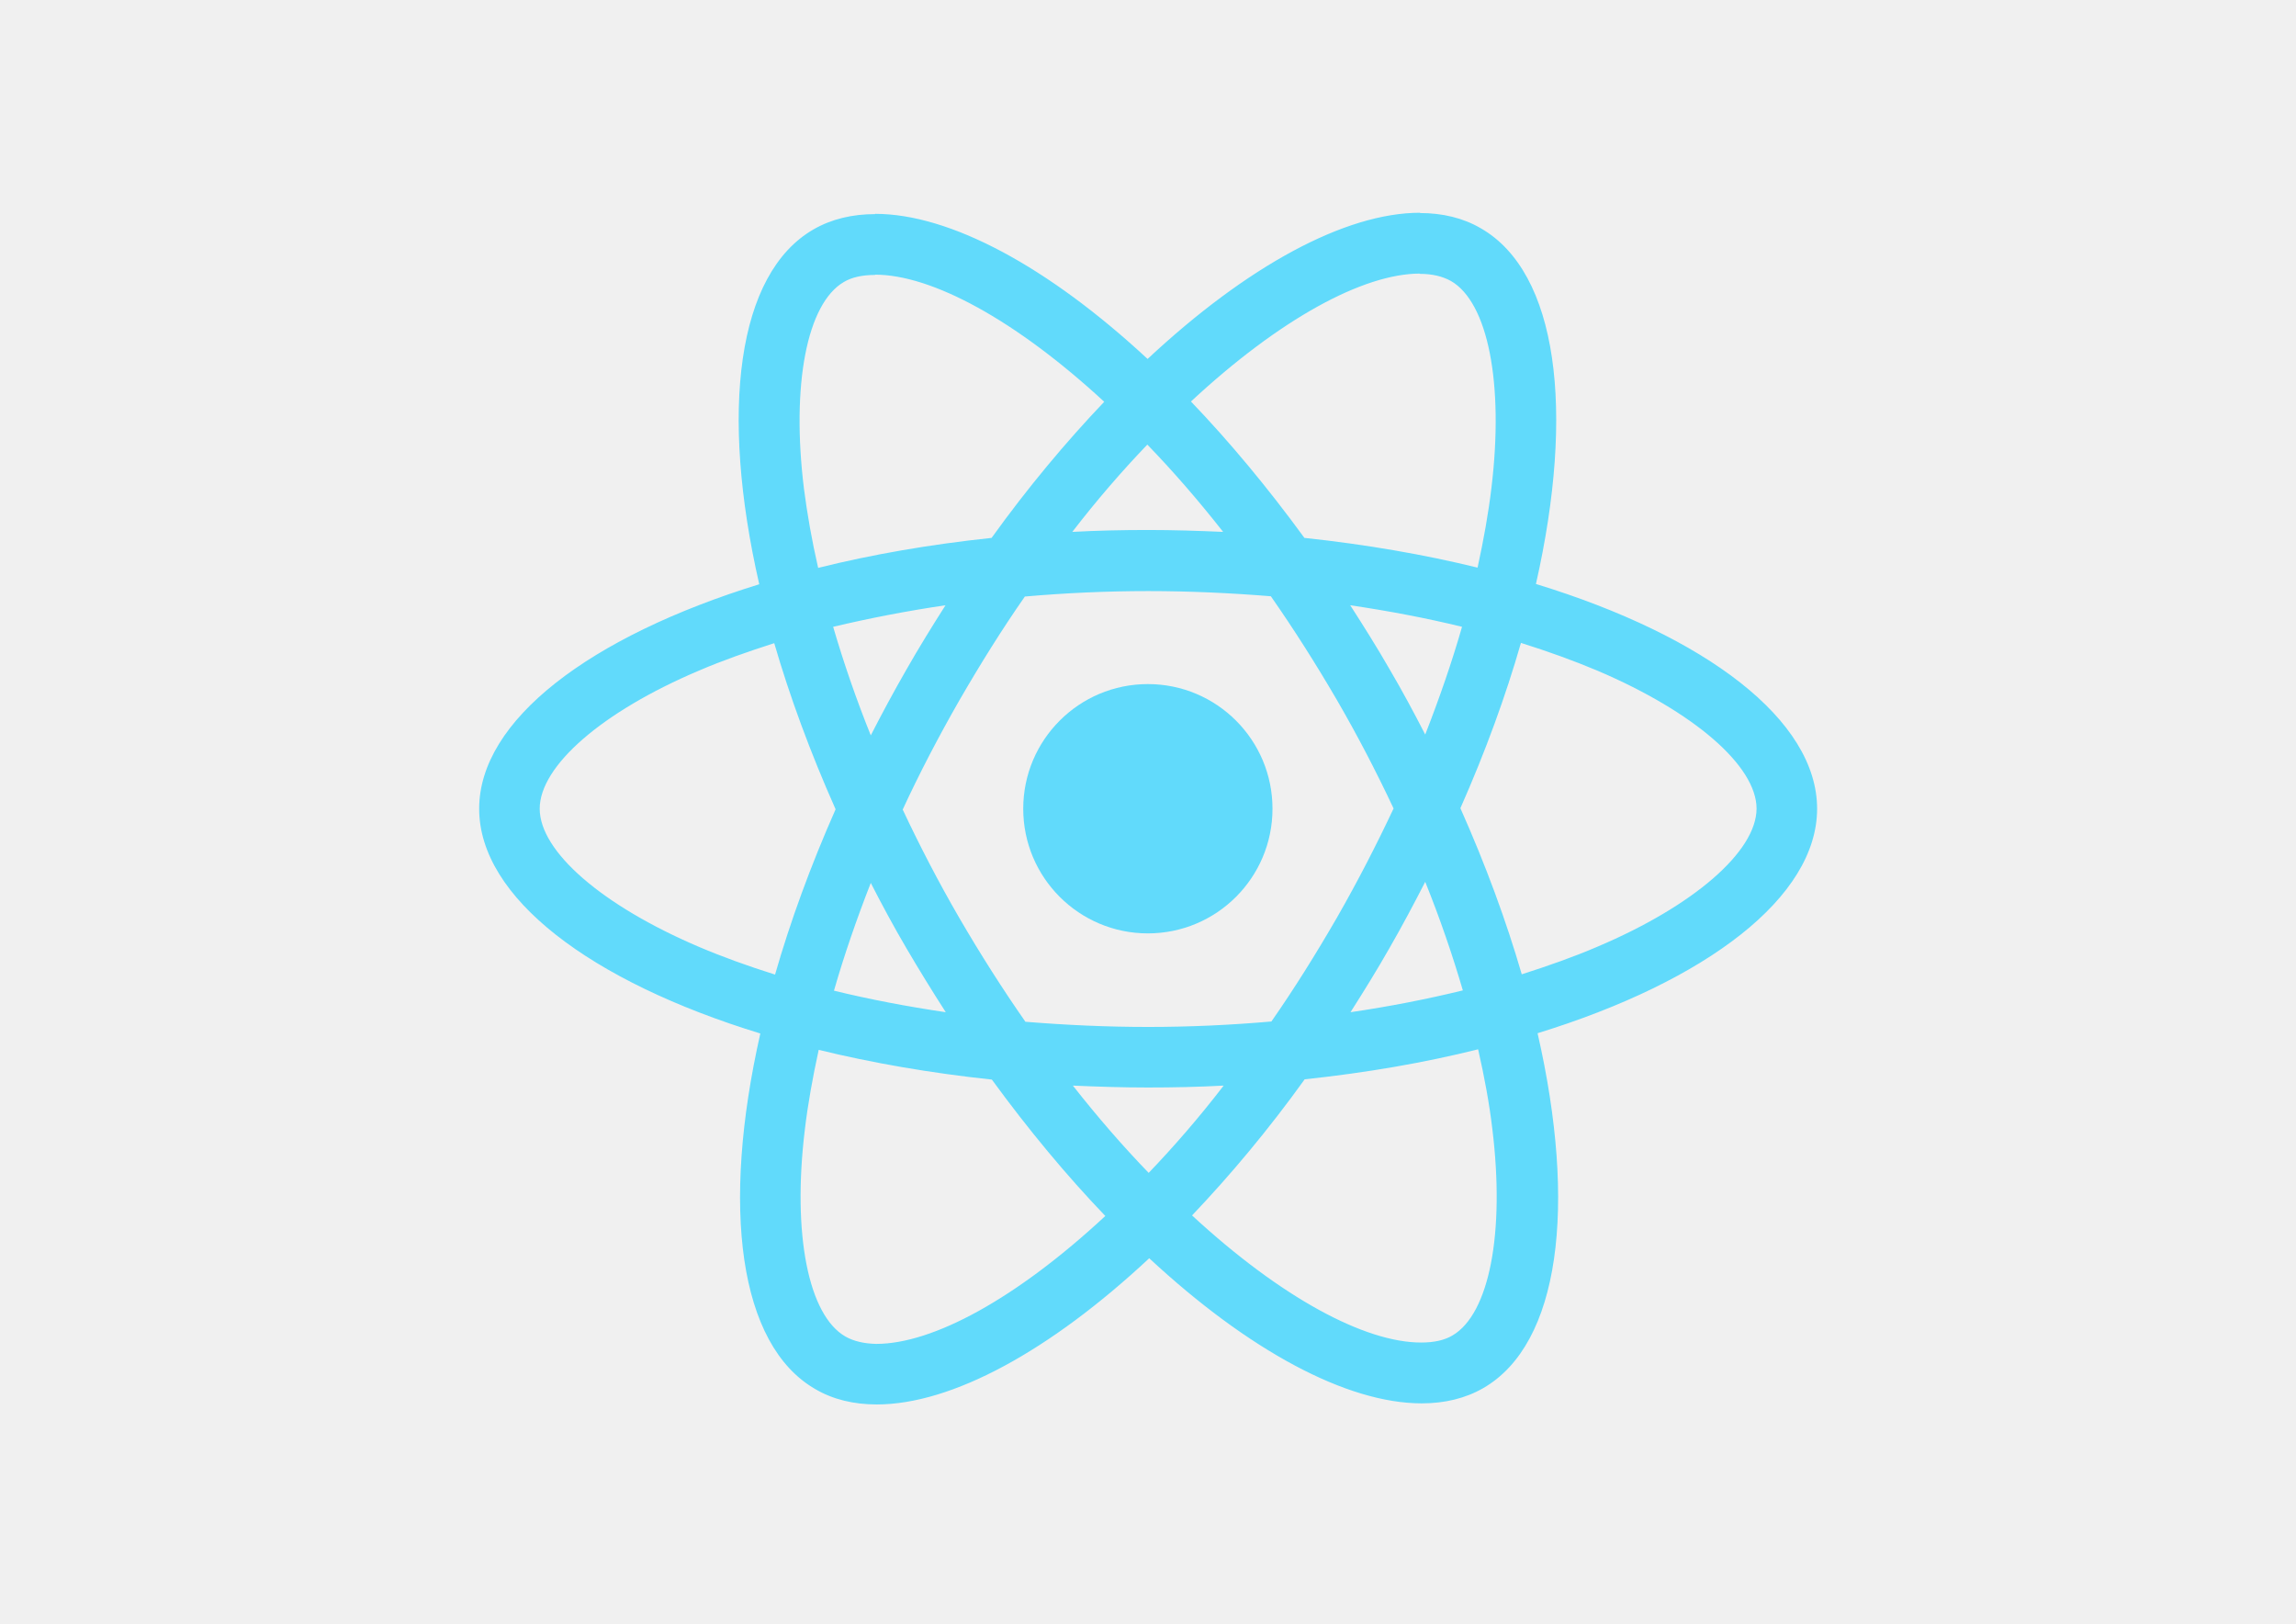
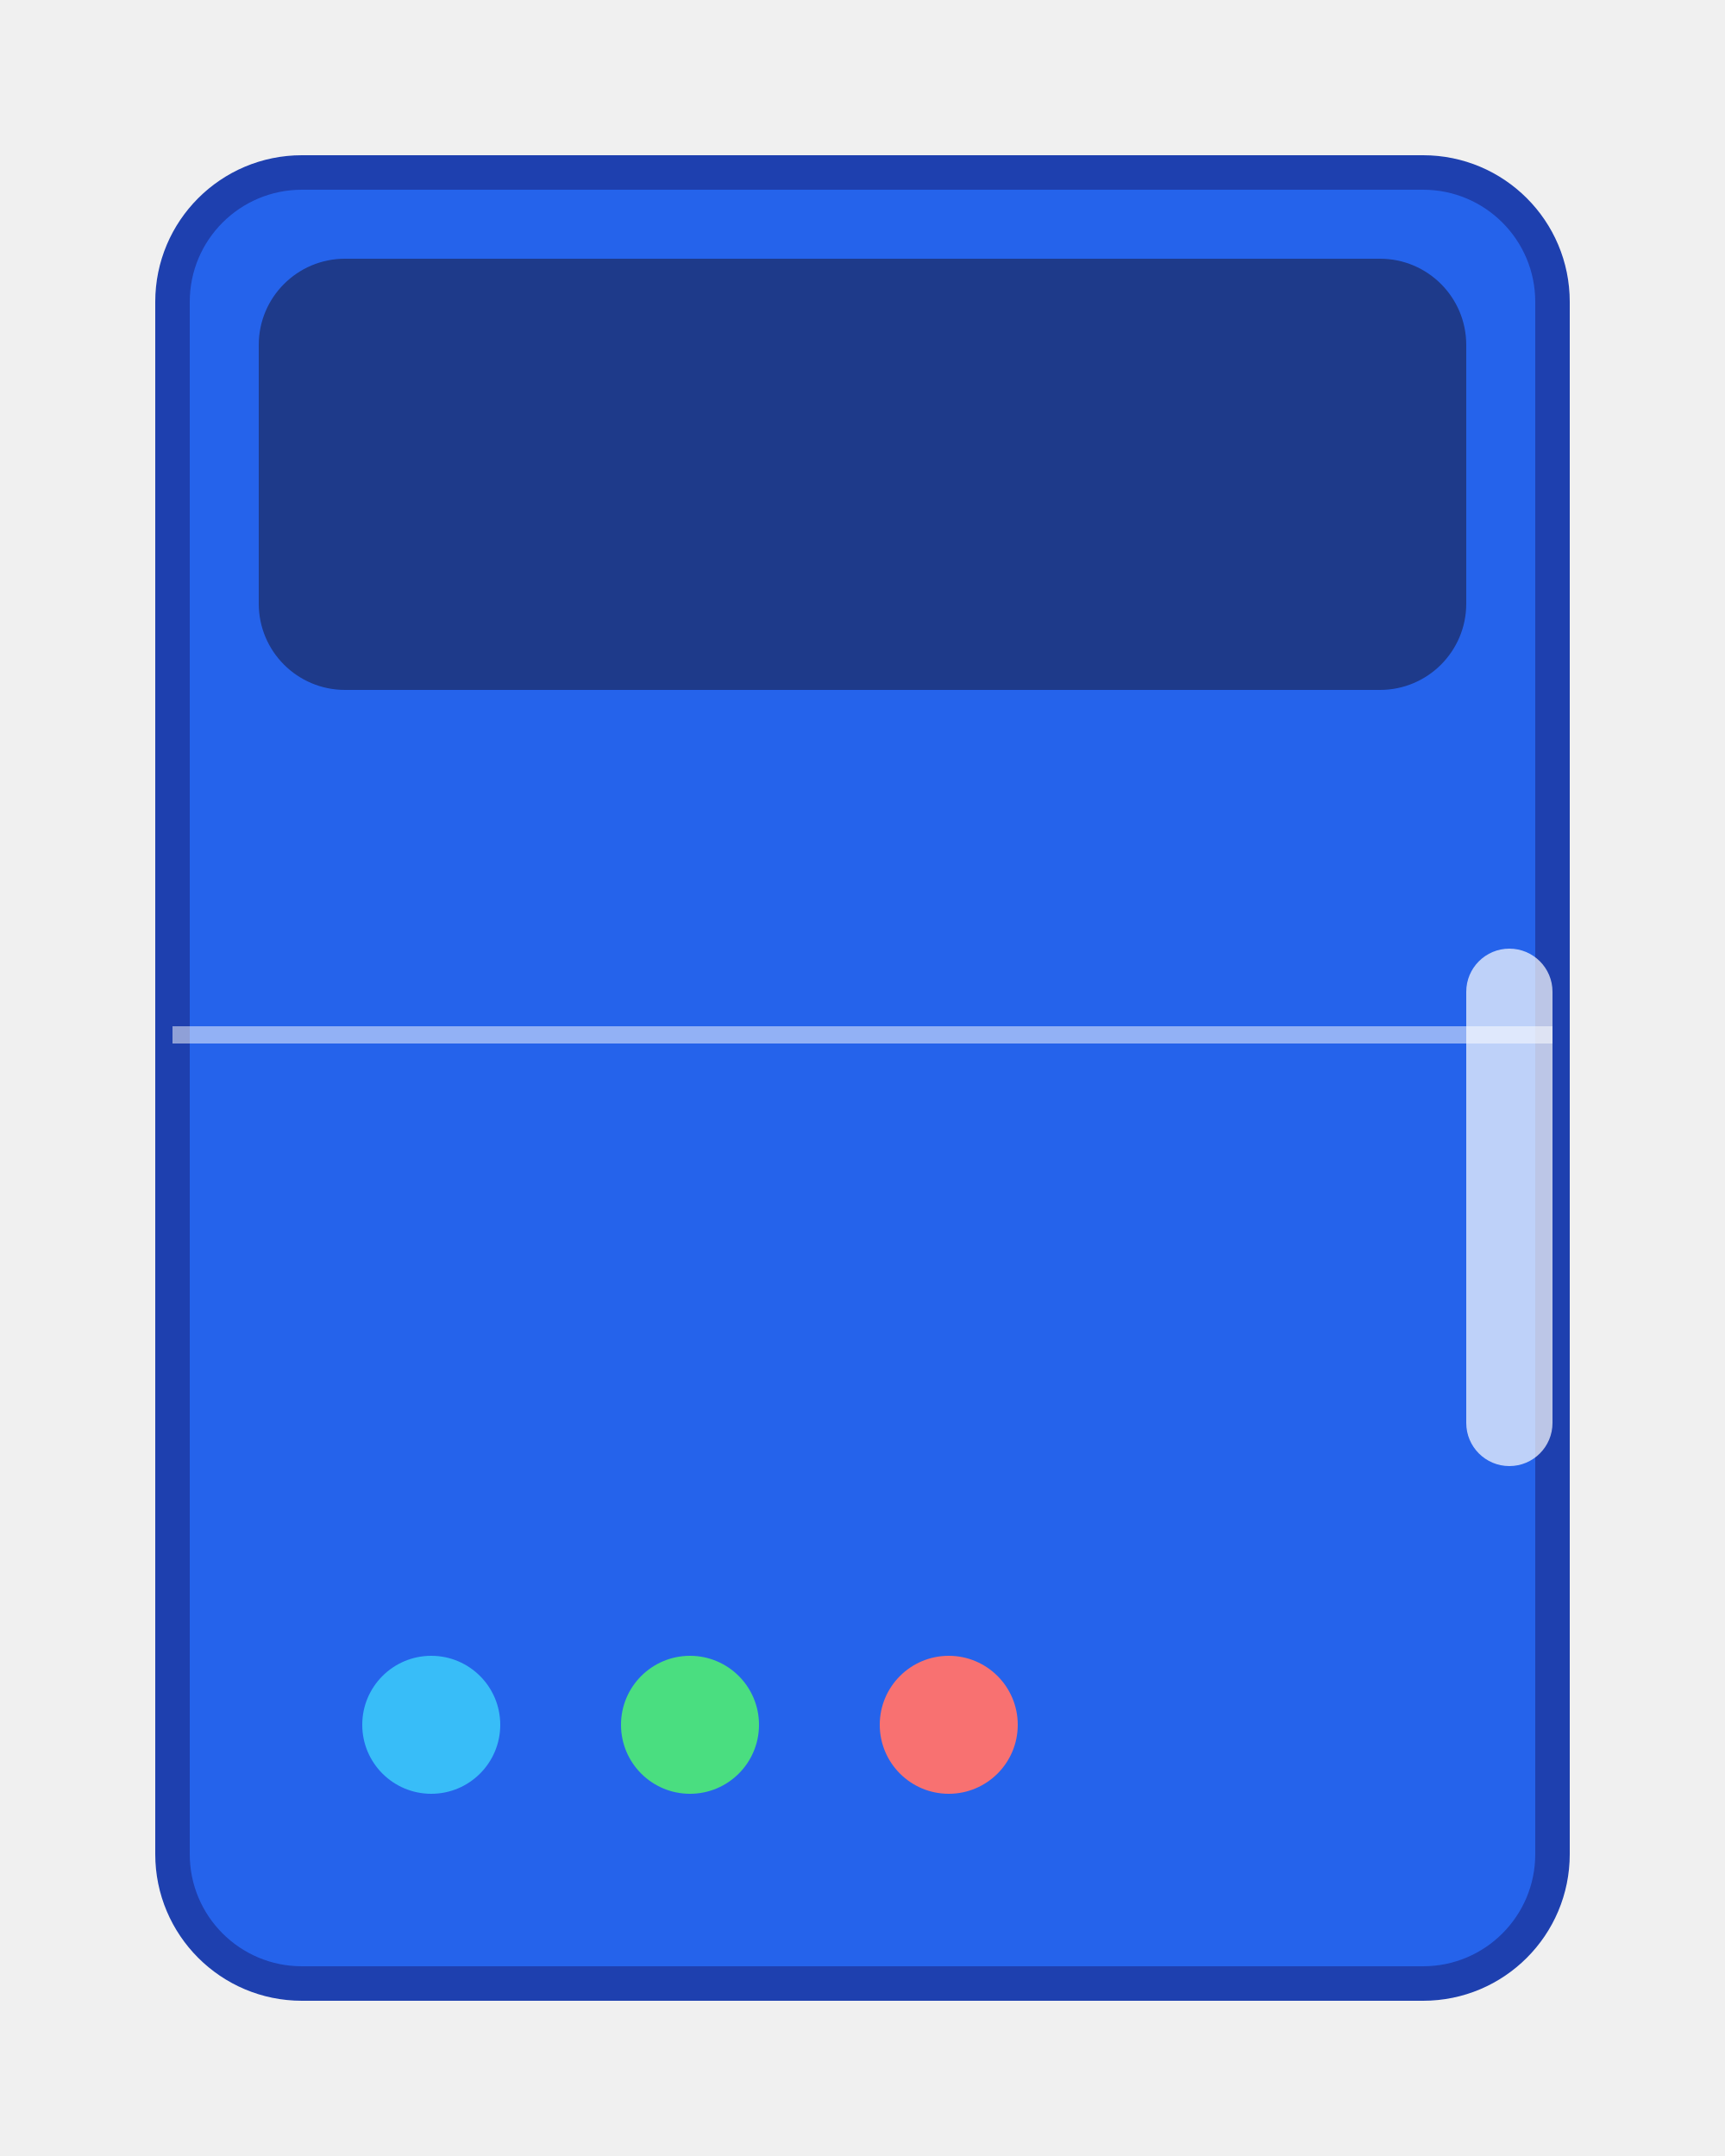
- <svg xmlns="http://www.w3.org/2000/svg" viewBox="0 0 841.9 595.3">
-   <g fill="#61DAFB">
-     <path d="M666.3 296.5c0-32.5-40.7-63.3-103.1-82.4 14.4-63.6 8-114.2-20.2-130.4-6.5-3.8-14.1-5.6-22.4-5.6v22.3c4.6 0 8.3.9 11.4 2.6 13.6 7.8 19.5 37.5 14.9 75.7-1.1 9.4-2.9 19.3-5.1 29.4-19.6-4.8-41-8.5-63.5-10.9-13.5-18.5-27.5-35.3-41.6-50 32.6-30.3 63.2-46.9 84-46.9V78c-27.5 0-63.5 19.6-99.9 53.6-36.4-33.8-72.4-53.2-99.9-53.2v22.3c20.7 0 51.4 16.5 84 46.6-14 14.7-28 31.4-41.3 49.9-22.6 2.4-44 6.1-63.6 11-2.3-10-4-19.7-5.2-29-4.7-38.2 1.1-67.9 14.6-75.8 3-1.8 6.9-2.6 11.5-2.6V78.5c-8.4 0-16 1.8-22.6 5.6-28.1 16.2-34.4 66.7-19.9 130.1-62.2 19.2-102.7 49.9-102.7 82.3 0 32.5 40.7 63.3 103.1 82.4-14.4 63.6-8 114.2 20.2 130.4 6.5 3.8 14.1 5.6 22.5 5.6 27.5 0 63.5-19.6 99.9-53.6 36.4 33.8 72.4 53.2 99.9 53.2 8.4 0 16-1.8 22.6-5.6 28.1-16.2 34.4-66.7 19.9-130.1 62-19.1 102.5-49.9 102.5-82.3zm-130.2-66.7c-3.7 12.9-8.3 26.2-13.5 39.5-4.1-8-8.4-16-13.1-24-4.6-8-9.5-15.8-14.4-23.4 14.2 2.1 27.9 4.7 41 7.9zm-45.8 106.5c-7.8 13.5-15.8 26.3-24.1 38.2-14.9 1.3-30 2-45.2 2-15.1 0-30.2-.7-45-1.9-8.3-11.9-16.4-24.6-24.2-38-7.6-13.1-14.5-26.4-20.8-39.8 6.2-13.4 13.2-26.8 20.7-39.9 7.8-13.5 15.8-26.3 24.1-38.2 14.9-1.3 30-2 45.2-2 15.1 0 30.2.7 45 1.9 8.3 11.9 16.4 24.6 24.2 38 7.6 13.1 14.5 26.4 20.8 39.8-6.3 13.4-13.2 26.8-20.7 39.9zm32.3-13c5.4 13.4 10 26.8 13.8 39.8-13.1 3.2-26.9 5.9-41.2 8 4.9-7.7 9.8-15.6 14.4-23.7 4.6-8 8.9-16.1 13-24.1zM421.2 430c-9.3-9.6-18.6-20.3-27.8-32 9 .4 18.2.7 27.5.7 9.4 0 18.7-.2 27.8-.7-9 11.7-18.3 22.4-27.5 32zm-74.4-58.9c-14.2-2.1-27.9-4.7-41-7.9 3.7-12.9 8.3-26.2 13.5-39.5 4.1 8 8.4 16 13.1 24 4.7 8 9.5 15.8 14.4 23.4zM420.7 163c9.3 9.6 18.6 20.3 27.8 32-9-.4-18.2-.7-27.5-.7-9.4 0-18.7.2-27.8.7 9-11.7 18.3-22.4 27.5-32zm-74 58.9c-4.9 7.7-9.8 15.6-14.4 23.7-4.6 8-8.9 16-13 24-5.4-13.4-10-26.8-13.8-39.8 13.1-3.1 26.9-5.8 41.2-7.9zm-90.5 125.2c-35.4-15.1-58.3-34.9-58.3-50.6 0-15.7 22.9-35.6 58.3-50.6 8.6-3.7 18-7 27.7-10.1 5.7 19.6 13.2 40 22.5 60.9-9.2 20.8-16.6 41.1-22.2 60.6-9.9-3.1-19.3-6.5-28-10.2zM310 490c-13.6-7.8-19.5-37.5-14.9-75.7 1.1-9.4 2.9-19.3 5.1-29.4 19.6 4.8 41 8.5 63.5 10.9 13.5 18.5 27.5 35.3 41.6 50-32.6 30.3-63.2 46.9-84 46.9-4.5-.1-8.3-1-11.3-2.7zm237.2-76.2c4.7 38.2-1.1 67.9-14.6 75.8-3 1.8-6.9 2.6-11.5 2.6-20.7 0-51.4-16.5-84-46.6 14-14.7 28-31.4 41.3-49.9 22.6-2.4 44-6.1 63.6-11 2.3 10.1 4.1 19.8 5.2 29.1zm38.5-66.7c-8.6 3.7-18 7-27.7 10.1-5.7-19.6-13.2-40-22.5-60.9 9.2-20.8 16.6-41.1 22.2-60.6 9.9 3.1 19.3 6.5 28.1 10.2 35.4 15.1 58.3 34.9 58.3 50.6-.1 15.7-23 35.6-58.4 50.6zM320.8 78.4z" />
-     <circle cx="420.9" cy="296.5" r="45.7" />
-     <path d="M520.5 78.1z" />
-   </g>
+ <svg xmlns="http://www.w3.org/2000/svg" viewBox="0 0 200 250">
+   <rect x="20" y="20" width="160" height="210" rx="15" ry="15" fill="#2563EB" stroke="#1E40AF" stroke-width="4" />
+   <rect x="30" y="30" width="140" height="50" rx="10" ry="10" fill="#1E3A8A" />
+   <rect x="170" y="110" width="10" height="60" rx="5" ry="5" fill="#FFFFFF" opacity="0.7" />
+   <line x1="20" y1="120" x2="180" y2="120" stroke="#FFFFFF" stroke-width="2" opacity="0.5" />
+   <circle cx="50" cy="200" r="8" fill="#38BDF8" />
+   <circle cx="80" cy="200" r="8" fill="#4ADE80" />
+   <circle cx="110" cy="200" r="8" fill="#F87171" />
</svg>
